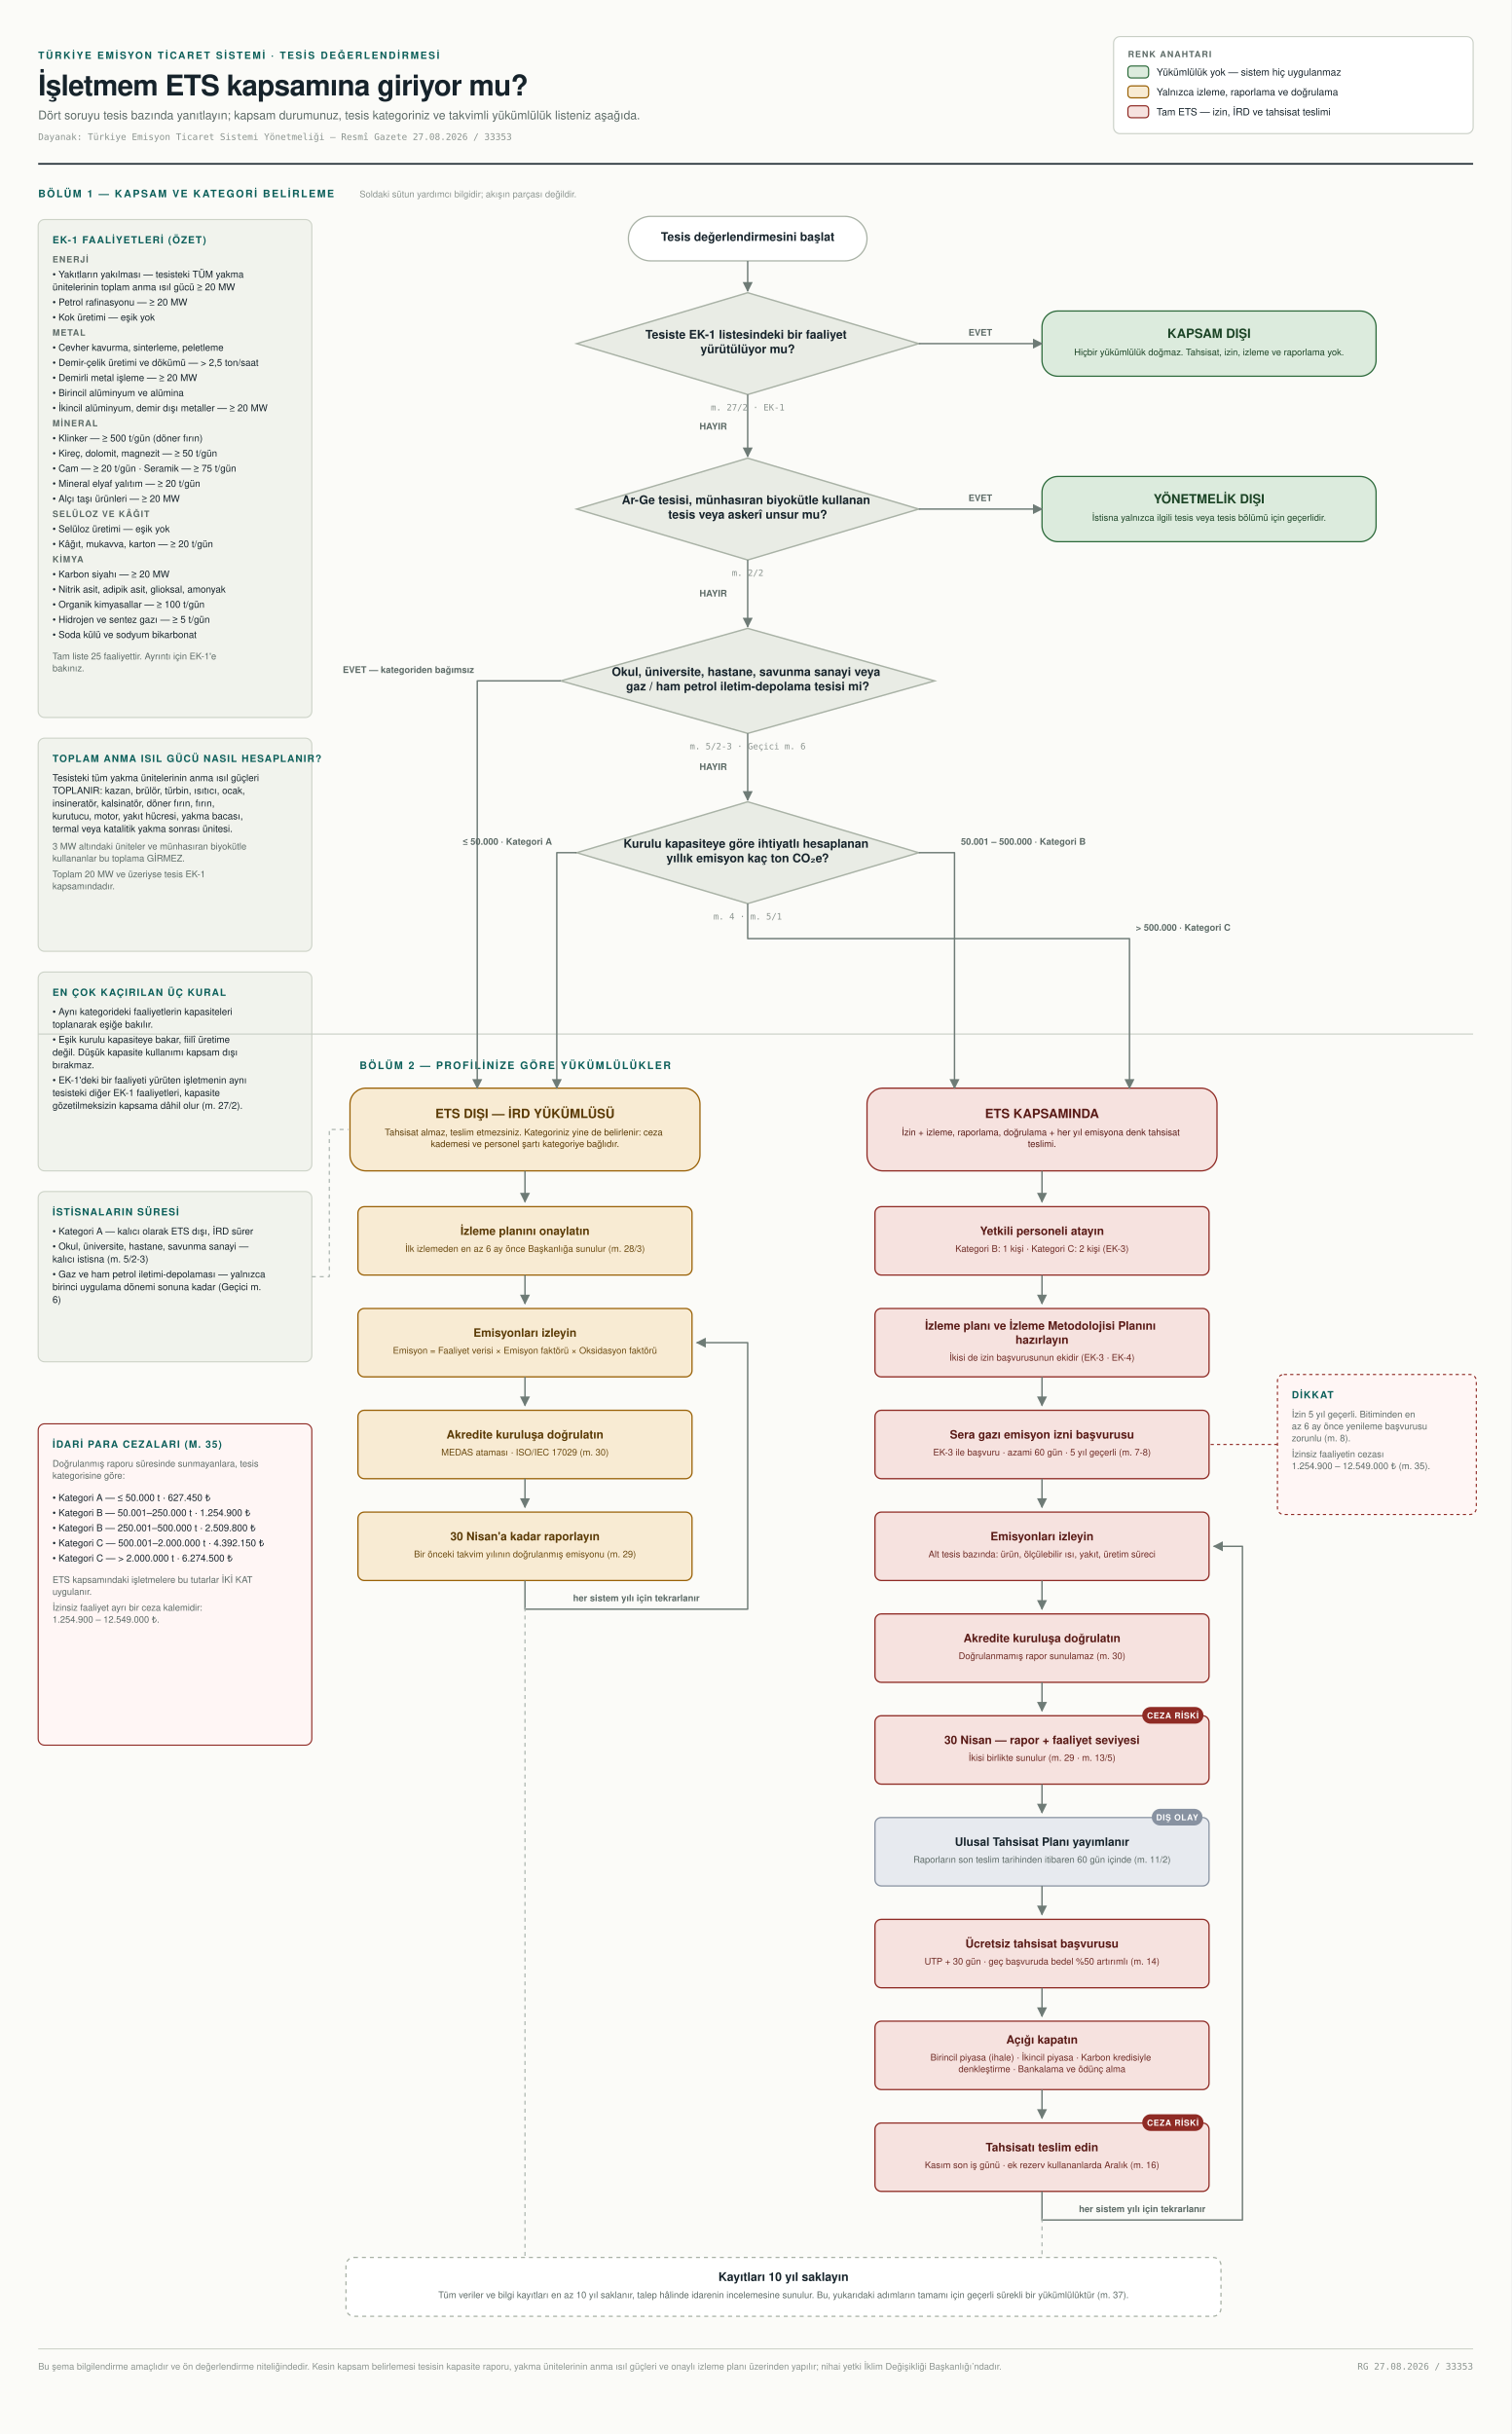
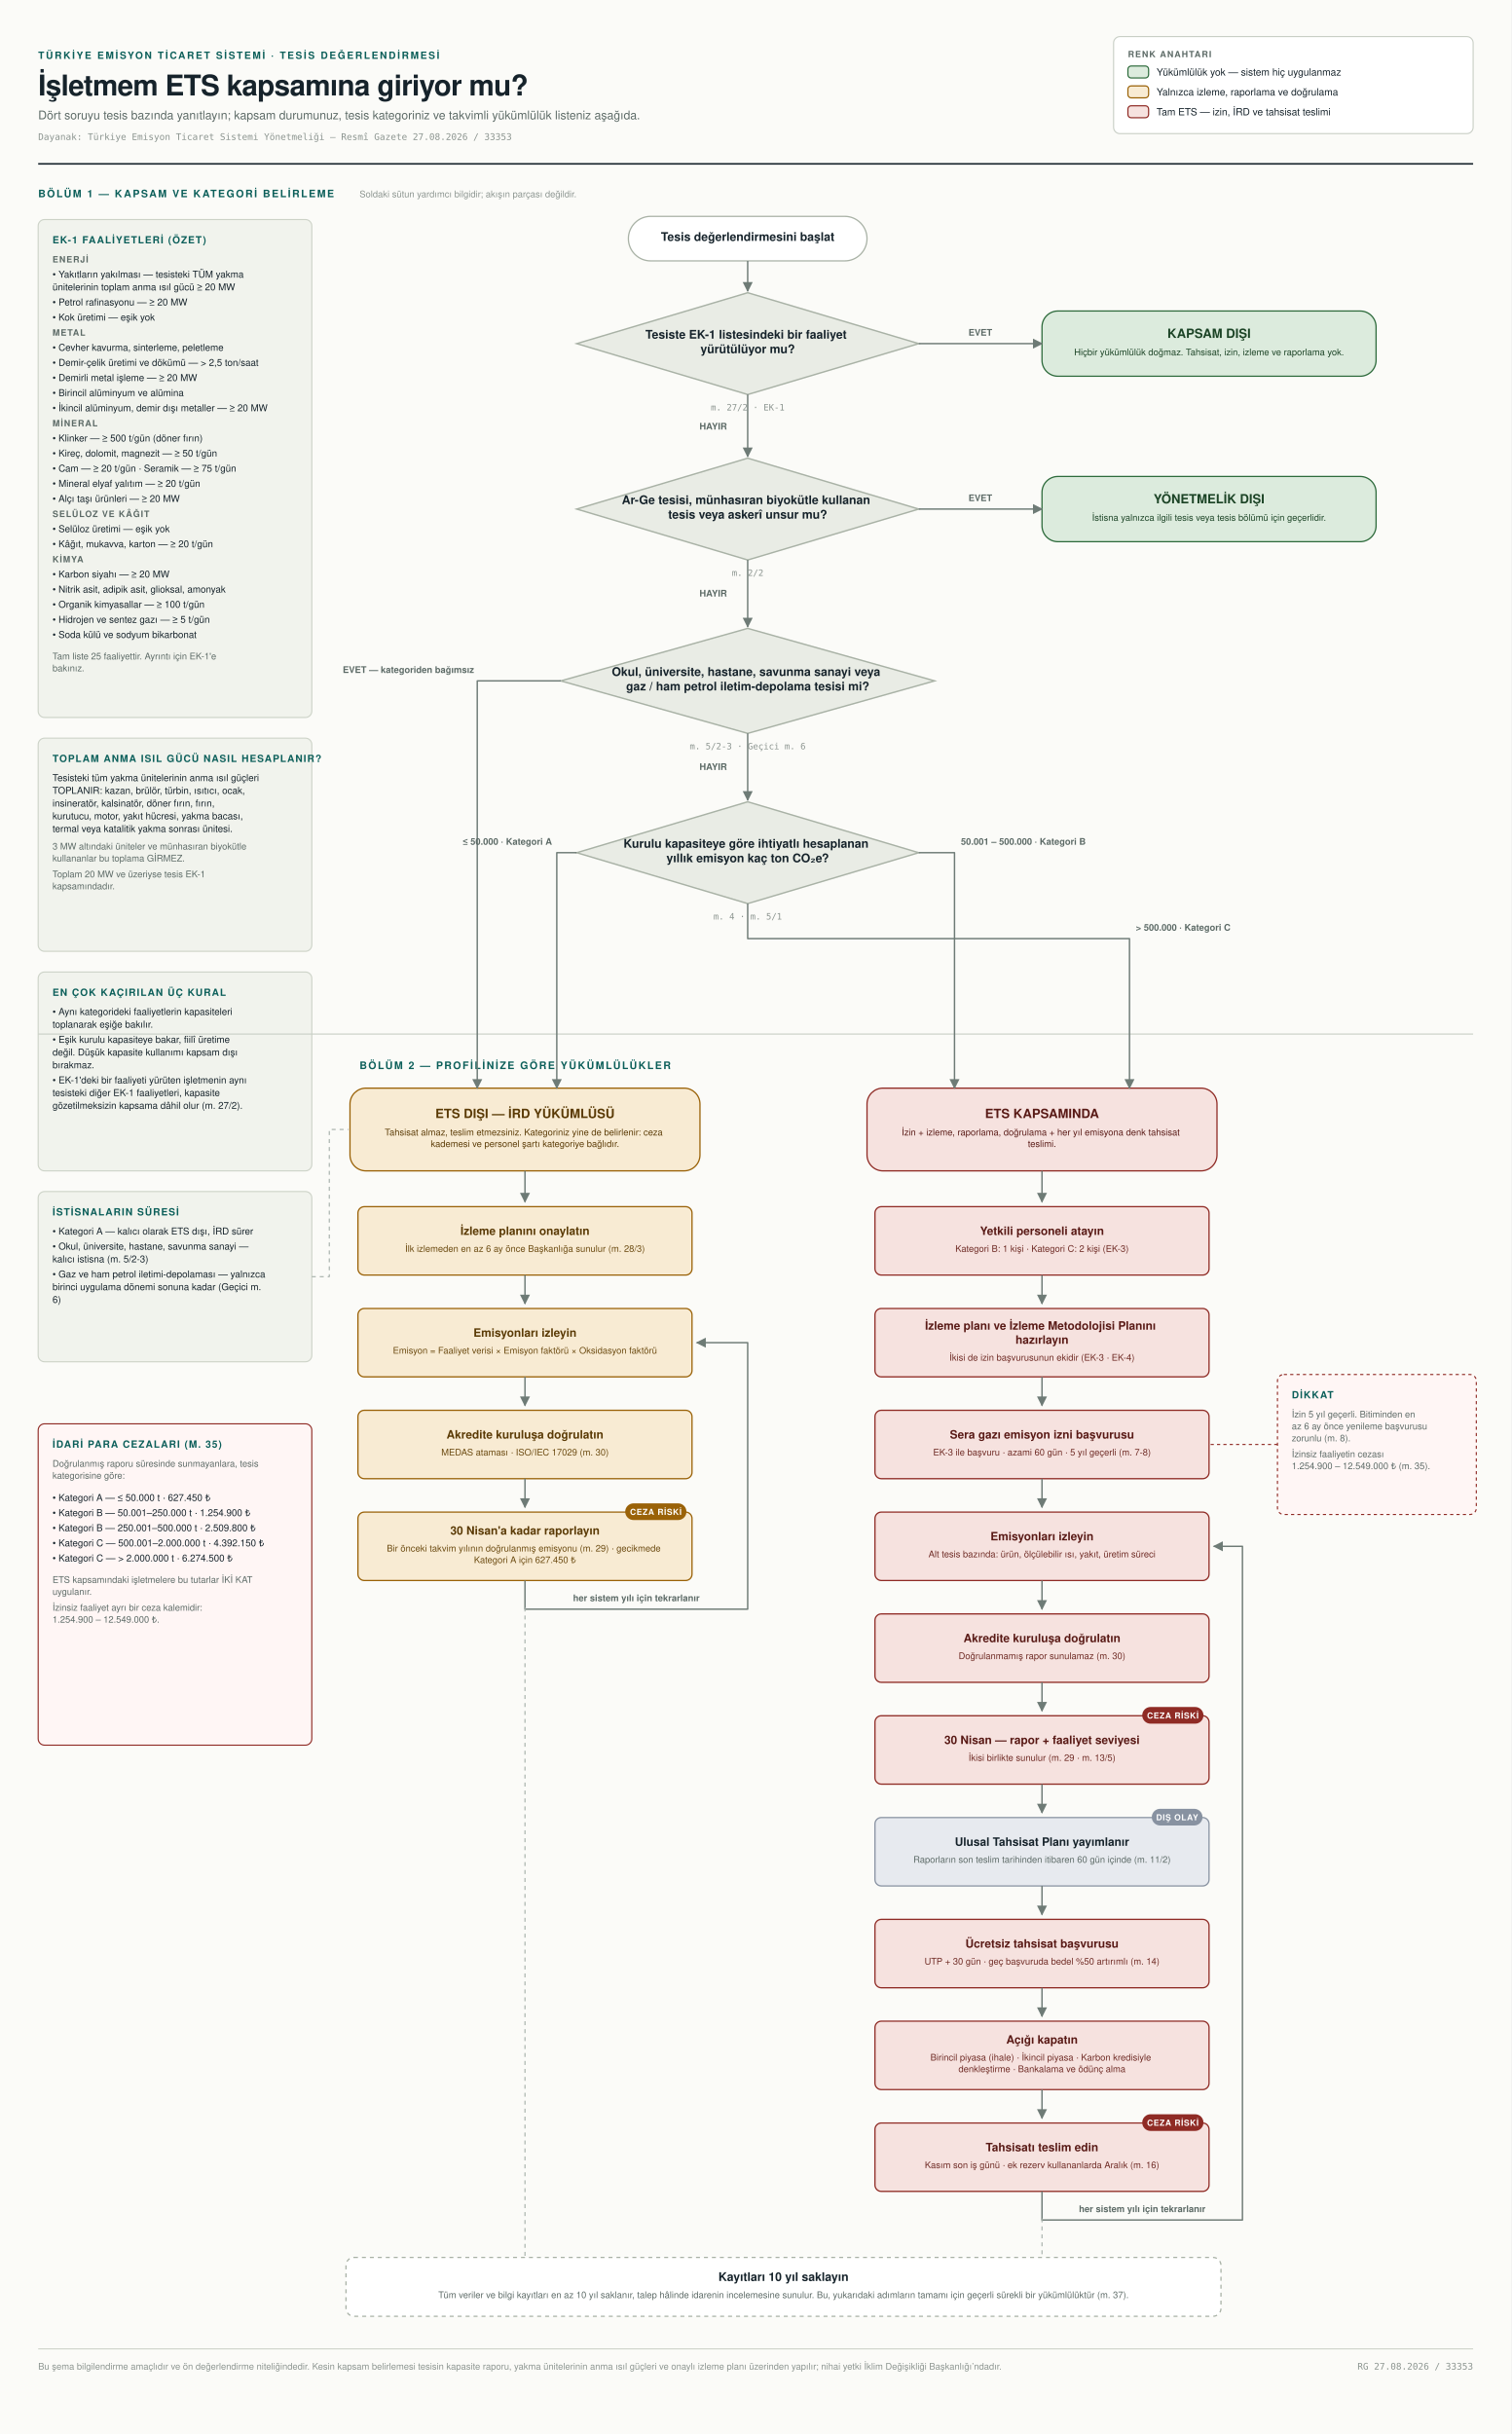
<svg xmlns="http://www.w3.org/2000/svg" viewBox="0 0 1900 3060" width="1900" height="3060" role="img" aria-label="Türkiye Emisyon Ticaret Sistemi kapsam belirleme karar ağacı ve yükümlülük akışı">
  <defs>
    <marker id="ar" viewBox="0 0 10 10" refX="9" refY="5" markerWidth="7" markerHeight="7" orient="auto-start-reverse">
      <path d="M0,0 L10,5 L0,10 z" fill="#6E7B76" />
    </marker>
  </defs>
  <rect width="1900" height="3060" fill="#FBFBF8" />
  <text x="48" y="74" font-family="Archivo, 'Segoe UI', 'Helvetica Neue', Helvetica, Arial, sans-serif" font-size="12.5" font-weight="700" letter-spacing="2" fill="#0C5F5A">TÜRKİYE EMİSYON TİCARET SİSTEMİ · TESİS DEĞERLENDİRMESİ</text>
  <text x="48" y="120" font-family="Archivo, 'Segoe UI', 'Helvetica Neue', Helvetica, Arial, sans-serif" font-size="36" font-weight="700" letter-spacing="-0.7" fill="#16232B">İşletmem ETS kapsamına giriyor mu?</text>
  <text x="48" y="150" font-family="Archivo, 'Segoe UI', 'Helvetica Neue', Helvetica, Arial, sans-serif" font-size="15" fill="#5C6A66">Dört soruyu tesis bazında yanıtlayın; kapsam durumunuz, tesis kategoriniz ve takvimli yükümlülük listeniz aşağıda.</text>
  <text x="48" y="176" font-family="'IBM Plex Mono', 'SFMono-Regular', Consolas, monospace" font-size="11.5" fill="#8B948F">Dayanak: Türkiye Emisyon Ticaret Sistemi Yönetmeliği — Resmî Gazete 27.08.2026 / 33353</text>
  <rect x="1400" y="46" width="452" height="122" rx="8" fill="#FFFFFF" stroke="#C9CFC6" stroke-width="1.4" />
  <text x="1418" y="72" font-family="Archivo, 'Segoe UI', 'Helvetica Neue', Helvetica, Arial, sans-serif" font-size="11" font-weight="700" letter-spacing="1.2" fill="#5C6A66">RENK ANAHTARI</text>
  <rect x="1418" y="83" width="26" height="15" rx="4" fill="#DCEBDD" stroke="#2E6B3C" stroke-width="1.5" />
  <text x="1454" y="95" font-family="Archivo, 'Segoe UI', 'Helvetica Neue', Helvetica, Arial, sans-serif" font-size="12.5" fill="#16232B">Yükümlülük yok — sistem hiç uygulanmaz</text>
  <rect x="1418" y="108" width="26" height="15" rx="4" fill="#F8EBD3" stroke="#9A6208" stroke-width="1.5" />
  <text x="1454" y="120" font-family="Archivo, 'Segoe UI', 'Helvetica Neue', Helvetica, Arial, sans-serif" font-size="12.5" fill="#16232B">Yalnızca izleme, raporlama ve doğrulama</text>
  <rect x="1418" y="133" width="26" height="15" rx="4" fill="#F6E2DF" stroke="#8F2B25" stroke-width="1.5" />
  <text x="1454" y="145" font-family="Archivo, 'Segoe UI', 'Helvetica Neue', Helvetica, Arial, sans-serif" font-size="12.5" fill="#16232B">Tam ETS — izin, İRD ve tahsisat teslimi</text>
  <line x1="48" y1="206" x2="1852" y2="206" stroke="#16232B" stroke-width="2" />
  <text x="48" y="248" font-family="Archivo, 'Segoe UI', 'Helvetica Neue', Helvetica, Arial, sans-serif" font-size="13" font-weight="700" letter-spacing="1.8" fill="#0C5F5A">BÖLÜM 1 — KAPSAM VE KATEGORİ BELİRLEME</text>
  <text x="452" y="248" font-family="Archivo, 'Segoe UI', 'Helvetica Neue', Helvetica, Arial, sans-serif" font-size="11.5" fill="#8B948F">Soldaki sütun yardımcı bilgidir; akışın parçası değildir.</text>
  <rect x="48" y="276" width="344" height="626" rx="8" fill="#F1F3ED" stroke="#CDD3C8" stroke-width="1.4" />
  <text x="66" y="306" font-family="Archivo, 'Segoe UI', 'Helvetica Neue', Helvetica, Arial, sans-serif" font-size="12.5" font-weight="700" letter-spacing="1.2" fill="#0C5F5A">EK-1 FAALİYETLERİ (ÖZET)</text>
  <text x="66" y="330" font-family="Archivo, 'Segoe UI', 'Helvetica Neue', Helvetica, Arial, sans-serif" font-size="11" font-weight="700" letter-spacing="1.1" fill="#5C6A66">ENERJİ</text>
  <text x="66" y="349" font-family="Archivo, 'Segoe UI', 'Helvetica Neue', Helvetica, Arial, sans-serif" font-size="12" fill="#16232B">•  Yakıtların yakılması — tesisteki TÜM yakma</text>
  <text x="66" y="365" font-family="Archivo, 'Segoe UI', 'Helvetica Neue', Helvetica, Arial, sans-serif" font-size="12" fill="#16232B">    ünitelerinin toplam anma ısıl gücü ≥ 20 MW</text>
  <text x="66" y="384" font-family="Archivo, 'Segoe UI', 'Helvetica Neue', Helvetica, Arial, sans-serif" font-size="12" fill="#16232B">•  Petrol rafinasyonu — ≥ 20 MW</text>
  <text x="66" y="403" font-family="Archivo, 'Segoe UI', 'Helvetica Neue', Helvetica, Arial, sans-serif" font-size="12" fill="#16232B">•  Kok üretimi — eşik yok</text>
  <text x="66" y="422" font-family="Archivo, 'Segoe UI', 'Helvetica Neue', Helvetica, Arial, sans-serif" font-size="11" font-weight="700" letter-spacing="1.1" fill="#5C6A66">METAL</text>
  <text x="66" y="441" font-family="Archivo, 'Segoe UI', 'Helvetica Neue', Helvetica, Arial, sans-serif" font-size="12" fill="#16232B">•  Cevher kavurma, sinterleme, peletleme</text>
  <text x="66" y="460" font-family="Archivo, 'Segoe UI', 'Helvetica Neue', Helvetica, Arial, sans-serif" font-size="12" fill="#16232B">•  Demir-çelik üretimi ve dökümü — &gt; 2,5 ton/saat</text>
  <text x="66" y="479" font-family="Archivo, 'Segoe UI', 'Helvetica Neue', Helvetica, Arial, sans-serif" font-size="12" fill="#16232B">•  Demirli metal işleme — ≥ 20 MW</text>
  <text x="66" y="498" font-family="Archivo, 'Segoe UI', 'Helvetica Neue', Helvetica, Arial, sans-serif" font-size="12" fill="#16232B">•  Birincil alüminyum ve alümina</text>
  <text x="66" y="517" font-family="Archivo, 'Segoe UI', 'Helvetica Neue', Helvetica, Arial, sans-serif" font-size="12" fill="#16232B">•  İkincil alüminyum, demir dışı metaller — ≥ 20 MW</text>
  <text x="66" y="536" font-family="Archivo, 'Segoe UI', 'Helvetica Neue', Helvetica, Arial, sans-serif" font-size="11" font-weight="700" letter-spacing="1.1" fill="#5C6A66">MİNERAL</text>
  <text x="66" y="555" font-family="Archivo, 'Segoe UI', 'Helvetica Neue', Helvetica, Arial, sans-serif" font-size="12" fill="#16232B">•  Klinker — ≥ 500 t/gün (döner fırın)</text>
  <text x="66" y="574" font-family="Archivo, 'Segoe UI', 'Helvetica Neue', Helvetica, Arial, sans-serif" font-size="12" fill="#16232B">•  Kireç, dolomit, magnezit — ≥ 50 t/gün</text>
  <text x="66" y="593" font-family="Archivo, 'Segoe UI', 'Helvetica Neue', Helvetica, Arial, sans-serif" font-size="12" fill="#16232B">•  Cam — ≥ 20 t/gün · Seramik — ≥ 75 t/gün</text>
  <text x="66" y="612" font-family="Archivo, 'Segoe UI', 'Helvetica Neue', Helvetica, Arial, sans-serif" font-size="12" fill="#16232B">•  Mineral elyaf yalıtım — ≥ 20 t/gün</text>
  <text x="66" y="631" font-family="Archivo, 'Segoe UI', 'Helvetica Neue', Helvetica, Arial, sans-serif" font-size="12" fill="#16232B">•  Alçı taşı ürünleri — ≥ 20 MW</text>
  <text x="66" y="650" font-family="Archivo, 'Segoe UI', 'Helvetica Neue', Helvetica, Arial, sans-serif" font-size="11" font-weight="700" letter-spacing="1.1" fill="#5C6A66">SELÜLOZ VE KÂĞIT</text>
  <text x="66" y="669" font-family="Archivo, 'Segoe UI', 'Helvetica Neue', Helvetica, Arial, sans-serif" font-size="12" fill="#16232B">•  Selüloz üretimi — eşik yok</text>
  <text x="66" y="688" font-family="Archivo, 'Segoe UI', 'Helvetica Neue', Helvetica, Arial, sans-serif" font-size="12" fill="#16232B">•  Kâğıt, mukavva, karton — ≥ 20 t/gün</text>
  <text x="66" y="707" font-family="Archivo, 'Segoe UI', 'Helvetica Neue', Helvetica, Arial, sans-serif" font-size="11" font-weight="700" letter-spacing="1.1" fill="#5C6A66">KİMYA</text>
  <text x="66" y="726" font-family="Archivo, 'Segoe UI', 'Helvetica Neue', Helvetica, Arial, sans-serif" font-size="12" fill="#16232B">•  Karbon siyahı — ≥ 20 MW</text>
  <text x="66" y="745" font-family="Archivo, 'Segoe UI', 'Helvetica Neue', Helvetica, Arial, sans-serif" font-size="12" fill="#16232B">•  Nitrik asit, adipik asit, glioksal, amonyak</text>
  <text x="66" y="764" font-family="Archivo, 'Segoe UI', 'Helvetica Neue', Helvetica, Arial, sans-serif" font-size="12" fill="#16232B">•  Organik kimyasallar — ≥ 100 t/gün</text>
  <text x="66" y="783" font-family="Archivo, 'Segoe UI', 'Helvetica Neue', Helvetica, Arial, sans-serif" font-size="12" fill="#16232B">•  Hidrojen ve sentez gazı — ≥ 5 t/gün</text>
  <text x="66" y="802" font-family="Archivo, 'Segoe UI', 'Helvetica Neue', Helvetica, Arial, sans-serif" font-size="12" fill="#16232B">•  Soda külü ve sodyum bikarbonat</text>
  <text x="66" y="829" font-family="Archivo, 'Segoe UI', 'Helvetica Neue', Helvetica, Arial, sans-serif" font-size="11.5" fill="#5C6A66">Tam liste 25 faaliyettir. Ayrıntı için EK-1'e</text>
  <text x="66" y="844" font-family="Archivo, 'Segoe UI', 'Helvetica Neue', Helvetica, Arial, sans-serif" font-size="11.5" fill="#5C6A66">bakınız.</text>
  <rect x="48" y="928" width="344" height="268" rx="8" fill="#F1F3ED" stroke="#CDD3C8" stroke-width="1.4" />
  <text x="66" y="958" font-family="Archivo, 'Segoe UI', 'Helvetica Neue', Helvetica, Arial, sans-serif" font-size="12.5" font-weight="700" letter-spacing="1.2" fill="#0C5F5A">TOPLAM ANMA ISIL GÜCÜ NASIL HESAPLANIR?</text>
  <text x="66" y="982" font-family="Archivo, 'Segoe UI', 'Helvetica Neue', Helvetica, Arial, sans-serif" font-size="12" fill="#16232B">Tesisteki tüm yakma ünitelerinin anma ısıl güçleri</text>
  <text x="66" y="998" font-family="Archivo, 'Segoe UI', 'Helvetica Neue', Helvetica, Arial, sans-serif" font-size="12" fill="#16232B">TOPLANIR: kazan, brülör, türbin, ısıtıcı, ocak,</text>
  <text x="66" y="1014" font-family="Archivo, 'Segoe UI', 'Helvetica Neue', Helvetica, Arial, sans-serif" font-size="12" fill="#16232B">insineratör, kalsinatör, döner fırın, fırın,</text>
  <text x="66" y="1030" font-family="Archivo, 'Segoe UI', 'Helvetica Neue', Helvetica, Arial, sans-serif" font-size="12" fill="#16232B">kurutucu, motor, yakıt hücresi, yakma bacası,</text>
  <text x="66" y="1046" font-family="Archivo, 'Segoe UI', 'Helvetica Neue', Helvetica, Arial, sans-serif" font-size="12" fill="#16232B">termal veya katalitik yakma sonrası ünitesi.</text>
  <text x="66" y="1068" font-family="Archivo, 'Segoe UI', 'Helvetica Neue', Helvetica, Arial, sans-serif" font-size="11.5" fill="#5C6A66">3 MW altındaki üniteler ve münhasıran biyokütle</text>
  <text x="66" y="1083" font-family="Archivo, 'Segoe UI', 'Helvetica Neue', Helvetica, Arial, sans-serif" font-size="11.5" fill="#5C6A66">kullananlar bu toplama GİRMEZ.</text>
  <text x="66" y="1103" font-family="Archivo, 'Segoe UI', 'Helvetica Neue', Helvetica, Arial, sans-serif" font-size="11.5" fill="#5C6A66">Toplam 20 MW ve üzeriyse tesis EK-1</text>
  <text x="66" y="1118" font-family="Archivo, 'Segoe UI', 'Helvetica Neue', Helvetica, Arial, sans-serif" font-size="11.5" fill="#5C6A66">kapsamındadır.</text>
  <rect x="48" y="1222" width="344" height="250" rx="8" fill="#F1F3ED" stroke="#CDD3C8" stroke-width="1.4" />
  <text x="66" y="1252" font-family="Archivo, 'Segoe UI', 'Helvetica Neue', Helvetica, Arial, sans-serif" font-size="12.5" font-weight="700" letter-spacing="1.2" fill="#0C5F5A">EN ÇOK KAÇIRILAN ÜÇ KURAL</text>
  <text x="66" y="1276" font-family="Archivo, 'Segoe UI', 'Helvetica Neue', Helvetica, Arial, sans-serif" font-size="12" fill="#16232B">•  Aynı kategorideki faaliyetlerin kapasiteleri</text>
  <text x="66" y="1292" font-family="Archivo, 'Segoe UI', 'Helvetica Neue', Helvetica, Arial, sans-serif" font-size="12" fill="#16232B">    toplanarak eşiğe bakılır.</text>
  <text x="66" y="1311" font-family="Archivo, 'Segoe UI', 'Helvetica Neue', Helvetica, Arial, sans-serif" font-size="12" fill="#16232B">•  Eşik kurulu kapasiteye bakar, fiilî üretime</text>
  <text x="66" y="1327" font-family="Archivo, 'Segoe UI', 'Helvetica Neue', Helvetica, Arial, sans-serif" font-size="12" fill="#16232B">    değil. Düşük kapasite kullanımı kapsam dışı</text>
  <text x="66" y="1343" font-family="Archivo, 'Segoe UI', 'Helvetica Neue', Helvetica, Arial, sans-serif" font-size="12" fill="#16232B">    bırakmaz.</text>
  <text x="66" y="1362" font-family="Archivo, 'Segoe UI', 'Helvetica Neue', Helvetica, Arial, sans-serif" font-size="12" fill="#16232B">•  EK-1'deki bir faaliyeti yürüten işletmenin aynı</text>
  <text x="66" y="1378" font-family="Archivo, 'Segoe UI', 'Helvetica Neue', Helvetica, Arial, sans-serif" font-size="12" fill="#16232B">    tesisteki diğer EK-1 faaliyetleri, kapasite</text>
  <text x="66" y="1394" font-family="Archivo, 'Segoe UI', 'Helvetica Neue', Helvetica, Arial, sans-serif" font-size="12" fill="#16232B">    gözetilmeksizin kapsama dâhil olur (m. 27/2).</text>
  <rect x="48" y="1498" width="344" height="214" rx="8" fill="#F1F3ED" stroke="#CDD3C8" stroke-width="1.4" />
  <text x="66" y="1528" font-family="Archivo, 'Segoe UI', 'Helvetica Neue', Helvetica, Arial, sans-serif" font-size="12.5" font-weight="700" letter-spacing="1.2" fill="#0C5F5A">İSTİSNALARIN SÜRESİ</text>
  <text x="66" y="1552" font-family="Archivo, 'Segoe UI', 'Helvetica Neue', Helvetica, Arial, sans-serif" font-size="12" fill="#16232B">•  Kategori A — kalıcı olarak ETS dışı, İRD sürer</text>
  <text x="66" y="1571" font-family="Archivo, 'Segoe UI', 'Helvetica Neue', Helvetica, Arial, sans-serif" font-size="12" fill="#16232B">•  Okul, üniversite, hastane, savunma sanayi —</text>
  <text x="66" y="1587" font-family="Archivo, 'Segoe UI', 'Helvetica Neue', Helvetica, Arial, sans-serif" font-size="12" fill="#16232B">    kalıcı istisna (m. 5/2-3)</text>
  <text x="66" y="1606" font-family="Archivo, 'Segoe UI', 'Helvetica Neue', Helvetica, Arial, sans-serif" font-size="12" fill="#16232B">•  Gaz ve ham petrol iletimi-depolaması — yalnızca</text>
  <text x="66" y="1622" font-family="Archivo, 'Segoe UI', 'Helvetica Neue', Helvetica, Arial, sans-serif" font-size="12" fill="#16232B">    birinci uygulama dönemi sonuna kadar (Geçici m.</text>
  <text x="66" y="1638" font-family="Archivo, 'Segoe UI', 'Helvetica Neue', Helvetica, Arial, sans-serif" font-size="12" fill="#16232B">    6)</text>
  <rect x="790.0" y="272.0" width="300" height="56" rx="28" fill="#FFFFFF" stroke="#A9B2A6" stroke-width="1.6" />
  <text x="940" y="302.85" text-anchor="middle" font-family="Archivo, 'Segoe UI', 'Helvetica Neue', Helvetica, Arial, sans-serif" font-size="15" font-weight="600" fill="#16232B">
    <tspan x="940" dy="0">Tesis değerlendirmesini başlat</tspan>
  </text>
  <polygon points="940,368.0 1155.0,432 940,496.0 725.0,432" fill="#E9ECE5" stroke="#A9B2A6" stroke-width="1.8" />
  <text x="940" y="425.7" text-anchor="middle" font-family="Archivo, 'Segoe UI', 'Helvetica Neue', Helvetica, Arial, sans-serif" font-size="15" font-weight="600" fill="#16232B">
    <tspan x="940" dy="0">Tesiste EK-1 listesindeki bir faaliyet</tspan>
    <tspan x="940" dy="18.3">yürütülüyor mu?</tspan>
  </text>
  <text x="940" y="516.0" text-anchor="middle" font-family="'IBM Plex Mono', 'SFMono-Regular', Consolas, monospace" font-size="11" fill="#8B948F">m. 27/2 · EK-1</text>
  <polygon points="940,576.0 1155.0,640 940,704.0 725.0,640" fill="#E9ECE5" stroke="#A9B2A6" stroke-width="1.8" />
  <text x="940" y="633.7" text-anchor="middle" font-family="Archivo, 'Segoe UI', 'Helvetica Neue', Helvetica, Arial, sans-serif" font-size="15" font-weight="600" fill="#16232B">
    <tspan x="940" dy="0">Ar-Ge tesisi, münhasıran biyokütle kullanan</tspan>
    <tspan x="940" dy="18.3">tesis veya askerî unsur mu?</tspan>
  </text>
  <text x="940" y="724.0" text-anchor="middle" font-family="'IBM Plex Mono', 'SFMono-Regular', Consolas, monospace" font-size="11" fill="#8B948F">m. 2/2</text>
  <polygon points="940,790.0 1175.0,856 940,922.0 705.0,856" fill="#E9ECE5" stroke="#A9B2A6" stroke-width="1.8" />
  <text x="940" y="849.7" text-anchor="middle" font-family="Archivo, 'Segoe UI', 'Helvetica Neue', Helvetica, Arial, sans-serif" font-size="15" font-weight="600" fill="#16232B">
    <tspan x="940" dy="0">Okul, üniversite, hastane, savunma sanayi veya</tspan>
    <tspan x="940" dy="18.3">gaz / ham petrol iletim-depolama tesisi mi?</tspan>
  </text>
  <text x="940" y="942.0" text-anchor="middle" font-family="'IBM Plex Mono', 'SFMono-Regular', Consolas, monospace" font-size="11" fill="#8B948F">m. 5/2-3 · Geçici m. 6</text>
  <polygon points="940,1008.0 1155.0,1072 940,1136.0 725.0,1072" fill="#E9ECE5" stroke="#A9B2A6" stroke-width="1.8" />
  <text x="940" y="1065.7" text-anchor="middle" font-family="Archivo, 'Segoe UI', 'Helvetica Neue', Helvetica, Arial, sans-serif" font-size="15" font-weight="600" fill="#16232B">
    <tspan x="940" dy="0">Kurulu kapasiteye göre ihtiyatlı hesaplanan</tspan>
    <tspan x="940" dy="18.3">yıllık emisyon kaç ton CO₂e?</tspan>
  </text>
  <text x="940" y="1156.0" text-anchor="middle" font-family="'IBM Plex Mono', 'SFMono-Regular', Consolas, monospace" font-size="11" fill="#8B948F">m. 4 · m. 5/1</text>
  <polyline points="940,328 940,366" fill="none" stroke="#6E7B76" stroke-width="1.8" stroke-linejoin="round" marker-end="url(#ar)" />
  <polyline points="940,496 940,574" fill="none" stroke="#6E7B76" stroke-width="1.8" stroke-linejoin="round" marker-end="url(#ar)" />
  <text x="914" y="540" text-anchor="end" font-family="Archivo, 'Segoe UI', 'Helvetica Neue', Helvetica, Arial, sans-serif" font-size="11.5" font-weight="600" fill="#5C6A66">HAYIR</text>
  <polyline points="940,704 940,788" fill="none" stroke="#6E7B76" stroke-width="1.8" stroke-linejoin="round" marker-end="url(#ar)" />
  <text x="914" y="750" text-anchor="end" font-family="Archivo, 'Segoe UI', 'Helvetica Neue', Helvetica, Arial, sans-serif" font-size="11.5" font-weight="600" fill="#5C6A66">HAYIR</text>
  <polyline points="940,922 940,1006" fill="none" stroke="#6E7B76" stroke-width="1.8" stroke-linejoin="round" marker-end="url(#ar)" />
  <text x="914" y="968" text-anchor="end" font-family="Archivo, 'Segoe UI', 'Helvetica Neue', Helvetica, Arial, sans-serif" font-size="11.5" font-weight="600" fill="#5C6A66">HAYIR</text>
  <rect x="1310.0" y="391.0" width="420" height="82" rx="20" fill="#DCEBDD" stroke="#2E6B3C" stroke-width="1.6" />
  <text x="1520" y="424.795" text-anchor="middle" font-family="Archivo, 'Segoe UI', 'Helvetica Neue', Helvetica, Arial, sans-serif" font-size="16" font-weight="600" fill="#1C4426">
    <tspan x="1520" dy="0">KAPSAM DIŞI</tspan>
  </text>
  <text x="1520" y="446.715" text-anchor="middle" font-family="Archivo, 'Segoe UI', 'Helvetica Neue', Helvetica, Arial, sans-serif" font-size="11.5" font-weight="400" fill="#1C4426">
    <tspan x="1520" dy="0">Hiçbir yükümlülük doğmaz. Tahsisat, izin, izleme ve raporlama yok.</tspan>
  </text>
  <rect x="1310.0" y="599.0" width="420" height="82" rx="20" fill="#DCEBDD" stroke="#2E6B3C" stroke-width="1.6" />
  <text x="1520" y="632.795" text-anchor="middle" font-family="Archivo, 'Segoe UI', 'Helvetica Neue', Helvetica, Arial, sans-serif" font-size="16" font-weight="600" fill="#1C4426">
    <tspan x="1520" dy="0">YÖNETMELİK DIŞI</tspan>
  </text>
  <text x="1520" y="654.715" text-anchor="middle" font-family="Archivo, 'Segoe UI', 'Helvetica Neue', Helvetica, Arial, sans-serif" font-size="11.5" font-weight="400" fill="#1C4426">
    <tspan x="1520" dy="0">İstisna yalnızca ilgili tesis veya tesis bölümü için geçerlidir.</tspan>
  </text>
  <polyline points="1155,432 1310,432" fill="none" stroke="#6E7B76" stroke-width="1.8" stroke-linejoin="round" marker-end="url(#ar)" />
  <text x="1232.5" y="422" text-anchor="middle" font-family="Archivo, 'Segoe UI', 'Helvetica Neue', Helvetica, Arial, sans-serif" font-size="11.5" font-weight="600" fill="#5C6A66">EVET</text>
  <polyline points="1155,640 1310,640" fill="none" stroke="#6E7B76" stroke-width="1.8" stroke-linejoin="round" marker-end="url(#ar)" />
  <text x="1232.5" y="630" text-anchor="middle" font-family="Archivo, 'Segoe UI', 'Helvetica Neue', Helvetica, Arial, sans-serif" font-size="11.5" font-weight="600" fill="#5C6A66">EVET</text>
  <line x1="48" y1="1300" x2="1852" y2="1300" stroke="#C9CFC6" stroke-width="1.4" />
  <text x="452" y="1344" font-family="Archivo, 'Segoe UI', 'Helvetica Neue', Helvetica, Arial, sans-serif" font-size="13" font-weight="700" letter-spacing="1.8" fill="#0C5F5A">BÖLÜM 2 — PROFİLİNİZE GÖRE YÜKÜMLÜLÜKLER</text>
  <rect x="440.0" y="1368.0" width="440" height="104" rx="20" fill="#F8EBD3" stroke="#9A6208" stroke-width="1.6" />
  <text x="660" y="1405.55" text-anchor="middle" font-family="Archivo, 'Segoe UI', 'Helvetica Neue', Helvetica, Arial, sans-serif" font-size="16" font-weight="600" fill="#5A3A05">
    <tspan x="660" dy="0">ETS DIŞI — İRD YÜKÜMLÜSÜ</tspan>
  </text>
  <text x="660" y="1427.47" text-anchor="middle" font-family="Archivo, 'Segoe UI', 'Helvetica Neue', Helvetica, Arial, sans-serif" font-size="11.5" font-weight="400" fill="#5A3A05">
    <tspan x="660" dy="0">Tahsisat almaz, teslim etmezsiniz. Kategoriniz yine de belirlenir: ceza</tspan>
    <tspan x="660" dy="14.49">kademesi ve personel şartı kategoriye bağlıdır.</tspan>
  </text>
  <rect x="1090.0" y="1368.0" width="440" height="104" rx="20" fill="#F6E2DF" stroke="#8F2B25" stroke-width="1.6" />
  <text x="1310" y="1405.55" text-anchor="middle" font-family="Archivo, 'Segoe UI', 'Helvetica Neue', Helvetica, Arial, sans-serif" font-size="16" font-weight="600" fill="#591A16">
    <tspan x="1310" dy="0">ETS KAPSAMINDA</tspan>
  </text>
  <text x="1310" y="1427.47" text-anchor="middle" font-family="Archivo, 'Segoe UI', 'Helvetica Neue', Helvetica, Arial, sans-serif" font-size="11.5" font-weight="400" fill="#591A16">
    <tspan x="1310" dy="0">İzin + izleme, raporlama, doğrulama + her yıl emisyona denk tahsisat</tspan>
    <tspan x="1310" dy="14.49">teslimi.</tspan>
  </text>
  <polyline points="705,856 600,856 600,1368" fill="none" stroke="#6E7B76" stroke-width="1.8" stroke-linejoin="round" marker-end="url(#ar)" />
  <text x="596" y="846" text-anchor="end" font-family="Archivo, 'Segoe UI', 'Helvetica Neue', Helvetica, Arial, sans-serif" font-size="11.5" font-weight="600" fill="#5C6A66">EVET — kategoriden bağımsız</text>
  <polyline points="725,1072 700,1072 700,1368" fill="none" stroke="#6E7B76" stroke-width="1.8" stroke-linejoin="round" marker-end="url(#ar)" />
  <text x="694" y="1062" text-anchor="end" font-family="Archivo, 'Segoe UI', 'Helvetica Neue', Helvetica, Arial, sans-serif" font-size="11.5" font-weight="600" fill="#5C6A66">≤ 50.000 · Kategori A</text>
  <polyline points="1155,1072 1200,1072 1200,1368" fill="none" stroke="#6E7B76" stroke-width="1.8" stroke-linejoin="round" marker-end="url(#ar)" />
  <text x="1208" y="1062" text-anchor="start" font-family="Archivo, 'Segoe UI', 'Helvetica Neue', Helvetica, Arial, sans-serif" font-size="11.5" font-weight="600" fill="#5C6A66">50.001 – 500.000 · Kategori B</text>
  <polyline points="940,1136 940,1180 1420,1180 1420,1368" fill="none" stroke="#6E7B76" stroke-width="1.8" stroke-linejoin="round" marker-end="url(#ar)" />
  <text x="1428" y="1170" text-anchor="start" font-family="Archivo, 'Segoe UI', 'Helvetica Neue', Helvetica, Arial, sans-serif" font-size="11.5" font-weight="600" fill="#5C6A66">&gt; 500.000 · Kategori C</text>
  <polyline points="392,1605 414,1605 414,1420 438,1420" fill="none" stroke="#A6B0AA" stroke-width="1.4" stroke-linejoin="round" stroke-dasharray="5 5" />
  <polyline points="660,1472 660,1511.0" fill="none" stroke="#6E7B76" stroke-width="1.8" stroke-linejoin="round" marker-end="url(#ar)" />
  <polyline points="1310,1472 1310,1511.0" fill="none" stroke="#6E7B76" stroke-width="1.8" stroke-linejoin="round" marker-end="url(#ar)" />
  <rect x="450.0" y="1517.0" width="420" height="86" rx="8" fill="#F8EBD3" stroke="#9A6208" stroke-width="1.6" />
  <text x="660" y="1552.51" text-anchor="middle" font-family="Archivo, 'Segoe UI', 'Helvetica Neue', Helvetica, Arial, sans-serif" font-size="14.5" font-weight="600" fill="#5A3A05">
    <tspan x="660" dy="0">İzleme planını onaylatın</tspan>
  </text>
  <text x="660" y="1573.8" text-anchor="middle" font-family="Archivo, 'Segoe UI', 'Helvetica Neue', Helvetica, Arial, sans-serif" font-size="11.5" font-weight="400" fill="#6B4A10">
    <tspan x="660" dy="0">İlk izlemeden en az 6 ay önce Başkanlığa sunulur (m. 28/3)</tspan>
  </text>
  <rect x="450.0" y="1645.0" width="420" height="86" rx="8" fill="#F8EBD3" stroke="#9A6208" stroke-width="1.6" />
  <text x="660" y="1680.51" text-anchor="middle" font-family="Archivo, 'Segoe UI', 'Helvetica Neue', Helvetica, Arial, sans-serif" font-size="14.5" font-weight="600" fill="#5A3A05">
    <tspan x="660" dy="0">Emisyonları izleyin</tspan>
  </text>
  <text x="660" y="1701.8" text-anchor="middle" font-family="Archivo, 'Segoe UI', 'Helvetica Neue', Helvetica, Arial, sans-serif" font-size="11.5" font-weight="400" fill="#6B4A10">
    <tspan x="660" dy="0">Emisyon = Faaliyet verisi × Emisyon faktörü × Oksidasyon faktörü</tspan>
  </text>
  <polyline points="660,1603.0 660,1639.0" fill="none" stroke="#6E7B76" stroke-width="1.8" stroke-linejoin="round" marker-end="url(#ar)" />
  <rect x="450.0" y="1773.0" width="420" height="86" rx="8" fill="#F8EBD3" stroke="#9A6208" stroke-width="1.6" />
  <text x="660" y="1808.51" text-anchor="middle" font-family="Archivo, 'Segoe UI', 'Helvetica Neue', Helvetica, Arial, sans-serif" font-size="14.5" font-weight="600" fill="#5A3A05">
    <tspan x="660" dy="0">Akredite kuruluşa doğrulatın</tspan>
  </text>
  <text x="660" y="1829.8" text-anchor="middle" font-family="Archivo, 'Segoe UI', 'Helvetica Neue', Helvetica, Arial, sans-serif" font-size="11.5" font-weight="400" fill="#6B4A10">
    <tspan x="660" dy="0">MEDAS ataması · ISO/IEC 17029 (m. 30)</tspan>
  </text>
  <polyline points="660,1731.0 660,1767.0" fill="none" stroke="#6E7B76" stroke-width="1.8" stroke-linejoin="round" marker-end="url(#ar)" />
  <rect x="450.0" y="1901.0" width="420" height="86" rx="8" fill="#F8EBD3" stroke="#9A6208" stroke-width="1.6" />
-   <text x="660" y="1936.51" text-anchor="middle" font-family="Archivo, 'Segoe UI', 'Helvetica Neue', Helvetica, Arial, sans-serif" font-size="14.5" font-weight="600" fill="#5A3A05">
+   <text x="660" y="1929.265" text-anchor="middle" font-family="Archivo, 'Segoe UI', 'Helvetica Neue', Helvetica, Arial, sans-serif" font-size="14.5" font-weight="600" fill="#5A3A05">
    <tspan x="660" dy="0">30 Nisan'a kadar raporlayın</tspan>
  </text>
-   <text x="660" y="1957.8" text-anchor="middle" font-family="Archivo, 'Segoe UI', 'Helvetica Neue', Helvetica, Arial, sans-serif" font-size="11.5" font-weight="400" fill="#6B4A10">
-     <tspan x="660" dy="0">Bir önceki takvim yılının doğrulanmış emisyonu (m. 29)</tspan>
-   </text>
+   <text x="660" y="1950.555" text-anchor="middle" font-family="Archivo, 'Segoe UI', 'Helvetica Neue', Helvetica, Arial, sans-serif" font-size="11.5" font-weight="400" fill="#6B4A10">
+     <tspan x="660" dy="0">Bir önceki takvim yılının doğrulanmış emisyonu (m. 29) · gecikmede</tspan>
+     <tspan x="660" dy="14.49">Kategori A için 627.450 ₺</tspan>
+   </text>
+   <rect x="786.0" y="1890.0" width="77.0" height="21" rx="10.5" fill="#9A6208" />
+   <text x="824.5" y="1904.5" text-anchor="middle" font-family="Archivo, 'Segoe UI', 'Helvetica Neue', Helvetica, Arial, sans-serif" font-size="10.5" font-weight="700" letter-spacing="0.6" fill="#FFFFFF">CEZA RİSKİ</text>
  <polyline points="660,1859.0 660,1895.0" fill="none" stroke="#6E7B76" stroke-width="1.8" stroke-linejoin="round" marker-end="url(#ar)" />
  <rect x="1100.0" y="1517.0" width="420" height="86" rx="8" fill="#F6E2DF" stroke="#8F2B25" stroke-width="1.6" />
  <text x="1310" y="1552.51" text-anchor="middle" font-family="Archivo, 'Segoe UI', 'Helvetica Neue', Helvetica, Arial, sans-serif" font-size="14.5" font-weight="600" fill="#591A16">
    <tspan x="1310" dy="0">Yetkili personeli atayın</tspan>
  </text>
  <text x="1310" y="1573.8" text-anchor="middle" font-family="Archivo, 'Segoe UI', 'Helvetica Neue', Helvetica, Arial, sans-serif" font-size="11.5" font-weight="400" fill="#6E2A24">
    <tspan x="1310" dy="0">Kategori B: 1 kişi · Kategori C: 2 kişi (EK-3)</tspan>
  </text>
  <rect x="1100.0" y="1645.0" width="420" height="86" rx="8" fill="#F6E2DF" stroke="#8F2B25" stroke-width="1.6" />
  <text x="1310" y="1671.665" text-anchor="middle" font-family="Archivo, 'Segoe UI', 'Helvetica Neue', Helvetica, Arial, sans-serif" font-size="14.5" font-weight="600" fill="#591A16">
    <tspan x="1310" dy="0">İzleme planı ve İzleme Metodolojisi Planını</tspan>
    <tspan x="1310" dy="17.69">hazırlayın</tspan>
  </text>
  <text x="1310" y="1710.645" text-anchor="middle" font-family="Archivo, 'Segoe UI', 'Helvetica Neue', Helvetica, Arial, sans-serif" font-size="11.5" font-weight="400" fill="#6E2A24">
    <tspan x="1310" dy="0">İkisi de izin başvurusunun ekidir (EK-3 · EK-4)</tspan>
  </text>
  <polyline points="1310,1603.0 1310,1639.0" fill="none" stroke="#6E7B76" stroke-width="1.8" stroke-linejoin="round" marker-end="url(#ar)" />
  <rect x="1100.0" y="1773.0" width="420" height="86" rx="8" fill="#F6E2DF" stroke="#8F2B25" stroke-width="1.6" />
  <text x="1310" y="1808.51" text-anchor="middle" font-family="Archivo, 'Segoe UI', 'Helvetica Neue', Helvetica, Arial, sans-serif" font-size="14.5" font-weight="600" fill="#591A16">
    <tspan x="1310" dy="0">Sera gazı emisyon izni başvurusu</tspan>
  </text>
  <text x="1310" y="1829.8" text-anchor="middle" font-family="Archivo, 'Segoe UI', 'Helvetica Neue', Helvetica, Arial, sans-serif" font-size="11.5" font-weight="400" fill="#6E2A24">
    <tspan x="1310" dy="0">EK-3 ile başvuru · azami 60 gün · 5 yıl geçerli (m. 7-8)</tspan>
  </text>
  <polyline points="1310,1731.0 1310,1767.0" fill="none" stroke="#6E7B76" stroke-width="1.8" stroke-linejoin="round" marker-end="url(#ar)" />
  <rect x="1100.0" y="1901.0" width="420" height="86" rx="8" fill="#F6E2DF" stroke="#8F2B25" stroke-width="1.6" />
  <text x="1310" y="1936.51" text-anchor="middle" font-family="Archivo, 'Segoe UI', 'Helvetica Neue', Helvetica, Arial, sans-serif" font-size="14.5" font-weight="600" fill="#591A16">
    <tspan x="1310" dy="0">Emisyonları izleyin</tspan>
  </text>
  <text x="1310" y="1957.8" text-anchor="middle" font-family="Archivo, 'Segoe UI', 'Helvetica Neue', Helvetica, Arial, sans-serif" font-size="11.5" font-weight="400" fill="#6E2A24">
    <tspan x="1310" dy="0">Alt tesis bazında: ürün, ölçülebilir ısı, yakıt, üretim süreci</tspan>
  </text>
  <polyline points="1310,1859.0 1310,1895.0" fill="none" stroke="#6E7B76" stroke-width="1.8" stroke-linejoin="round" marker-end="url(#ar)" />
  <rect x="1100.0" y="2029.0" width="420" height="86" rx="8" fill="#F6E2DF" stroke="#8F2B25" stroke-width="1.6" />
  <text x="1310" y="2064.51" text-anchor="middle" font-family="Archivo, 'Segoe UI', 'Helvetica Neue', Helvetica, Arial, sans-serif" font-size="14.5" font-weight="600" fill="#591A16">
    <tspan x="1310" dy="0">Akredite kuruluşa doğrulatın</tspan>
  </text>
  <text x="1310" y="2085.8" text-anchor="middle" font-family="Archivo, 'Segoe UI', 'Helvetica Neue', Helvetica, Arial, sans-serif" font-size="11.5" font-weight="400" fill="#6E2A24">
    <tspan x="1310" dy="0">Doğrulanmamış rapor sunulamaz (m. 30)</tspan>
  </text>
  <polyline points="1310,1987.0 1310,2023.0" fill="none" stroke="#6E7B76" stroke-width="1.8" stroke-linejoin="round" marker-end="url(#ar)" />
  <rect x="1100.0" y="2157.0" width="420" height="86" rx="8" fill="#F6E2DF" stroke="#8F2B25" stroke-width="1.6" />
  <text x="1310" y="2192.51" text-anchor="middle" font-family="Archivo, 'Segoe UI', 'Helvetica Neue', Helvetica, Arial, sans-serif" font-size="14.5" font-weight="600" fill="#591A16">
    <tspan x="1310" dy="0">30 Nisan — rapor + faaliyet seviyesi</tspan>
  </text>
  <text x="1310" y="2213.8" text-anchor="middle" font-family="Archivo, 'Segoe UI', 'Helvetica Neue', Helvetica, Arial, sans-serif" font-size="11.5" font-weight="400" fill="#6E2A24">
    <tspan x="1310" dy="0">İkisi birlikte sunulur (m. 29 · m. 13/5)</tspan>
  </text>
  <polyline points="1310,2115.0 1310,2151.0" fill="none" stroke="#6E7B76" stroke-width="1.8" stroke-linejoin="round" marker-end="url(#ar)" />
  <rect x="1436.0" y="2146.0" width="77.0" height="21" rx="10.5" fill="#8F2B25" />
  <text x="1474.5" y="2160.5" text-anchor="middle" font-family="Archivo, 'Segoe UI', 'Helvetica Neue', Helvetica, Arial, sans-serif" font-size="10.5" font-weight="700" letter-spacing="0.6" fill="#FFFFFF">CEZA RİSKİ</text>
  <rect x="1100.0" y="2285.0" width="420" height="86" rx="8" fill="#E7EAEF" stroke="#8892A1" stroke-width="1.6" />
  <text x="1310" y="2320.51" text-anchor="middle" font-family="Archivo, 'Segoe UI', 'Helvetica Neue', Helvetica, Arial, sans-serif" font-size="14.5" font-weight="600" fill="#16232B">
    <tspan x="1310" dy="0">Ulusal Tahsisat Planı yayımlanır</tspan>
  </text>
  <text x="1310" y="2341.8" text-anchor="middle" font-family="Archivo, 'Segoe UI', 'Helvetica Neue', Helvetica, Arial, sans-serif" font-size="11.5" font-weight="400" fill="#5C6A66">
    <tspan x="1310" dy="0">Raporların son teslim tarihinden itibaren 60 gün içinde (m. 11/2)</tspan>
  </text>
  <polyline points="1310,2243.0 1310,2279.0" fill="none" stroke="#6E7B76" stroke-width="1.8" stroke-linejoin="round" marker-end="url(#ar)" />
  <rect x="1448.0" y="2274.0" width="63.8" height="21" rx="10.5" fill="#8892A1" />
  <text x="1479.9" y="2288.5" text-anchor="middle" font-family="Archivo, 'Segoe UI', 'Helvetica Neue', Helvetica, Arial, sans-serif" font-size="10.5" font-weight="700" letter-spacing="0.6" fill="#FFFFFF">DIŞ OLAY</text>
  <rect x="1100.0" y="2413.0" width="420" height="86" rx="8" fill="#F6E2DF" stroke="#8F2B25" stroke-width="1.6" />
  <text x="1310" y="2448.51" text-anchor="middle" font-family="Archivo, 'Segoe UI', 'Helvetica Neue', Helvetica, Arial, sans-serif" font-size="14.5" font-weight="600" fill="#591A16">
    <tspan x="1310" dy="0">Ücretsiz tahsisat başvurusu</tspan>
  </text>
  <text x="1310" y="2469.8" text-anchor="middle" font-family="Archivo, 'Segoe UI', 'Helvetica Neue', Helvetica, Arial, sans-serif" font-size="11.5" font-weight="400" fill="#6E2A24">
    <tspan x="1310" dy="0">UTP + 30 gün · geç başvuruda bedel %50 artırımlı (m. 14)</tspan>
  </text>
  <polyline points="1310,2371.0 1310,2407.0" fill="none" stroke="#6E7B76" stroke-width="1.8" stroke-linejoin="round" marker-end="url(#ar)" />
  <rect x="1100.0" y="2541.0" width="420" height="86" rx="8" fill="#F6E2DF" stroke="#8F2B25" stroke-width="1.6" />
  <text x="1310" y="2569.265" text-anchor="middle" font-family="Archivo, 'Segoe UI', 'Helvetica Neue', Helvetica, Arial, sans-serif" font-size="14.5" font-weight="600" fill="#591A16">
    <tspan x="1310" dy="0">Açığı kapatın</tspan>
  </text>
  <text x="1310" y="2590.555" text-anchor="middle" font-family="Archivo, 'Segoe UI', 'Helvetica Neue', Helvetica, Arial, sans-serif" font-size="11.5" font-weight="400" fill="#6E2A24">
    <tspan x="1310" dy="0">Birincil piyasa (ihale) · İkincil piyasa · Karbon kredisiyle</tspan>
    <tspan x="1310" dy="14.49">denkleştirme · Bankalama ve ödünç alma</tspan>
  </text>
  <polyline points="1310,2499.0 1310,2535.0" fill="none" stroke="#6E7B76" stroke-width="1.8" stroke-linejoin="round" marker-end="url(#ar)" />
  <rect x="1100.0" y="2669.0" width="420" height="86" rx="8" fill="#F6E2DF" stroke="#8F2B25" stroke-width="1.6" />
  <text x="1310" y="2704.51" text-anchor="middle" font-family="Archivo, 'Segoe UI', 'Helvetica Neue', Helvetica, Arial, sans-serif" font-size="14.5" font-weight="600" fill="#591A16">
    <tspan x="1310" dy="0">Tahsisatı teslim edin</tspan>
  </text>
  <text x="1310" y="2725.8" text-anchor="middle" font-family="Archivo, 'Segoe UI', 'Helvetica Neue', Helvetica, Arial, sans-serif" font-size="11.5" font-weight="400" fill="#6E2A24">
    <tspan x="1310" dy="0">Kasım son iş günü · ek rezerv kullananlarda Aralık (m. 16)</tspan>
  </text>
  <polyline points="1310,2627.0 1310,2663.0" fill="none" stroke="#6E7B76" stroke-width="1.8" stroke-linejoin="round" marker-end="url(#ar)" />
  <rect x="1436.0" y="2658.0" width="77.0" height="21" rx="10.5" fill="#8F2B25" />
  <text x="1474.5" y="2672.5" text-anchor="middle" font-family="Archivo, 'Segoe UI', 'Helvetica Neue', Helvetica, Arial, sans-serif" font-size="10.5" font-weight="700" letter-spacing="0.6" fill="#FFFFFF">CEZA RİSKİ</text>
  <polyline points="660,1987.0 660,2023.0 940,2023.0 940,1688 876.0,1688" fill="none" stroke="#6E7B76" stroke-width="1.8" stroke-linejoin="round" marker-end="url(#ar)" />
  <text x="800" y="2013.0" text-anchor="middle" font-family="Archivo, 'Segoe UI', 'Helvetica Neue', Helvetica, Arial, sans-serif" font-size="11.5" font-weight="600" fill="#5C6A66">her sistem yılı için tekrarlanır</text>
  <polyline points="1310,2755.0 1310,2791.0 1562,2791.0 1562,1944 1526.0,1944" fill="none" stroke="#6E7B76" stroke-width="1.8" stroke-linejoin="round" marker-end="url(#ar)" />
  <text x="1436" y="2781.0" text-anchor="middle" font-family="Archivo, 'Segoe UI', 'Helvetica Neue', Helvetica, Arial, sans-serif" font-size="11.5" font-weight="600" fill="#5C6A66">her sistem yılı için tekrarlanır</text>
  <rect x="1606" y="1728" width="250" height="176" rx="8" fill="#FFF6F5" stroke="#8F2B25" stroke-width="1.4" stroke-dasharray="4 4" />
  <text x="1624" y="1758" font-family="Archivo, 'Segoe UI', 'Helvetica Neue', Helvetica, Arial, sans-serif" font-size="12.5" font-weight="700" letter-spacing="1.2" fill="#0C5F5A">DİKKAT</text>
  <text x="1624" y="1782" font-family="Archivo, 'Segoe UI', 'Helvetica Neue', Helvetica, Arial, sans-serif" font-size="11.5" fill="#5C6A66">İzin 5 yıl geçerli. Bitiminden en</text>
  <text x="1624" y="1797" font-family="Archivo, 'Segoe UI', 'Helvetica Neue', Helvetica, Arial, sans-serif" font-size="11.5" fill="#5C6A66">az 6 ay önce yenileme başvurusu</text>
  <text x="1624" y="1812" font-family="Archivo, 'Segoe UI', 'Helvetica Neue', Helvetica, Arial, sans-serif" font-size="11.5" fill="#5C6A66">zorunlu (m. 8).</text>
  <text x="1624" y="1832" font-family="Archivo, 'Segoe UI', 'Helvetica Neue', Helvetica, Arial, sans-serif" font-size="11.5" fill="#5C6A66">İzinsiz faaliyetin cezası</text>
  <text x="1624" y="1847" font-family="Archivo, 'Segoe UI', 'Helvetica Neue', Helvetica, Arial, sans-serif" font-size="11.5" fill="#5C6A66">1.254.900 – 12.549.000 ₺ (m. 35).</text>
  <polyline points="1606,1816 1520.0,1816" fill="none" stroke="#8F2B25" stroke-width="1.4" stroke-linejoin="round" stroke-dasharray="4 4" />
  <rect x="48" y="1790" width="344" height="404" rx="8" fill="#FFF6F5" stroke="#8F2B25" stroke-width="1.4" />
  <text x="66" y="1820" font-family="Archivo, 'Segoe UI', 'Helvetica Neue', Helvetica, Arial, sans-serif" font-size="12.5" font-weight="700" letter-spacing="1.2" fill="#0C5F5A">İDARİ PARA CEZALARI (M. 35)</text>
  <text x="66" y="1844" font-family="Archivo, 'Segoe UI', 'Helvetica Neue', Helvetica, Arial, sans-serif" font-size="11.5" fill="#5C6A66">Doğrulanmış raporu süresinde sunmayanlara, tesis</text>
  <text x="66" y="1859" font-family="Archivo, 'Segoe UI', 'Helvetica Neue', Helvetica, Arial, sans-serif" font-size="11.5" fill="#5C6A66">kategorisine göre:</text>
  <text x="66" y="1887" font-family="Archivo, 'Segoe UI', 'Helvetica Neue', Helvetica, Arial, sans-serif" font-size="12" fill="#16232B">•  Kategori A — ≤ 50.000 t · 627.450 ₺</text>
  <text x="66" y="1906" font-family="Archivo, 'Segoe UI', 'Helvetica Neue', Helvetica, Arial, sans-serif" font-size="12" fill="#16232B">•  Kategori B — 50.001–250.000 t · 1.254.900 ₺</text>
  <text x="66" y="1925" font-family="Archivo, 'Segoe UI', 'Helvetica Neue', Helvetica, Arial, sans-serif" font-size="12" fill="#16232B">•  Kategori B — 250.001–500.000 t · 2.509.800 ₺</text>
  <text x="66" y="1944" font-family="Archivo, 'Segoe UI', 'Helvetica Neue', Helvetica, Arial, sans-serif" font-size="12" fill="#16232B">•  Kategori C — 500.001–2.000.000 t · 4.392.150 ₺</text>
  <text x="66" y="1963" font-family="Archivo, 'Segoe UI', 'Helvetica Neue', Helvetica, Arial, sans-serif" font-size="12" fill="#16232B">•  Kategori C — &gt; 2.000.000 t · 6.274.500 ₺</text>
  <text x="66" y="1990" font-family="Archivo, 'Segoe UI', 'Helvetica Neue', Helvetica, Arial, sans-serif" font-size="11.5" fill="#5C6A66">ETS kapsamındaki işletmelere bu tutarlar İKİ KAT</text>
  <text x="66" y="2005" font-family="Archivo, 'Segoe UI', 'Helvetica Neue', Helvetica, Arial, sans-serif" font-size="11.5" fill="#5C6A66">uygulanır.</text>
  <text x="66" y="2025" font-family="Archivo, 'Segoe UI', 'Helvetica Neue', Helvetica, Arial, sans-serif" font-size="11.5" fill="#5C6A66">İzinsiz faaliyet ayrı bir ceza kalemidir:</text>
  <text x="66" y="2040" font-family="Archivo, 'Segoe UI', 'Helvetica Neue', Helvetica, Arial, sans-serif" font-size="11.5" fill="#5C6A66">1.254.900 – 12.549.000 ₺.</text>
  <rect x="435.0" y="2838.0" width="1100" height="74" rx="10" fill="#FFFFFF" stroke="#A9B2A6" stroke-width="1.6" stroke-dasharray="5 5" />
  <text x="985.0" y="2867.605" text-anchor="middle" font-family="Archivo, 'Segoe UI', 'Helvetica Neue', Helvetica, Arial, sans-serif" font-size="15" font-weight="600" fill="#16232B">
    <tspan x="985.0" dy="0">Kayıtları 10 yıl saklayın</tspan>
  </text>
  <text x="985.0" y="2889.105" text-anchor="middle" font-family="Archivo, 'Segoe UI', 'Helvetica Neue', Helvetica, Arial, sans-serif" font-size="11.5" font-weight="400" fill="#5C6A66">
    <tspan x="985.0" dy="0">Tüm veriler ve bilgi kayıtları en az 10 yıl saklanır, talep hâlinde idarenin incelemesine sunulur. Bu, yukarıdaki adımların tamamı için geçerli sürekli bir yükümlülüktür (m. 37).</tspan>
  </text>
  <polyline points="660,2021.0 660,2838.0" fill="none" stroke="#A6B0AA" stroke-width="1.4" stroke-linejoin="round" stroke-dasharray="5 5" />
  <polyline points="1310,2789.0 1310,2838.0" fill="none" stroke="#A6B0AA" stroke-width="1.4" stroke-linejoin="round" stroke-dasharray="5 5" />
  <line x1="48" y1="2953.0" x2="1852" y2="2953.0" stroke="#C9CFC6" stroke-width="1.2" />
  <text x="48" y="2979.0" font-family="Archivo, 'Segoe UI', 'Helvetica Neue', Helvetica, Arial, sans-serif" font-size="11.5" fill="#8B948F">Bu şema bilgilendirme amaçlıdır ve ön değerlendirme niteliğindedir. Kesin kapsam belirlemesi tesisin kapasite raporu, yakma ünitelerinin anma ısıl güçleri ve onaylı izleme planı üzerinden yapılır; nihai yetki İklim Değişikliği Başkanlığı’ndadır.</text>
  <text x="1852" y="2979.0" text-anchor="end" font-family="'IBM Plex Mono', 'SFMono-Regular', Consolas, monospace" font-size="11.5" fill="#8B948F">RG 27.08.2026 / 33353</text>
</svg>
